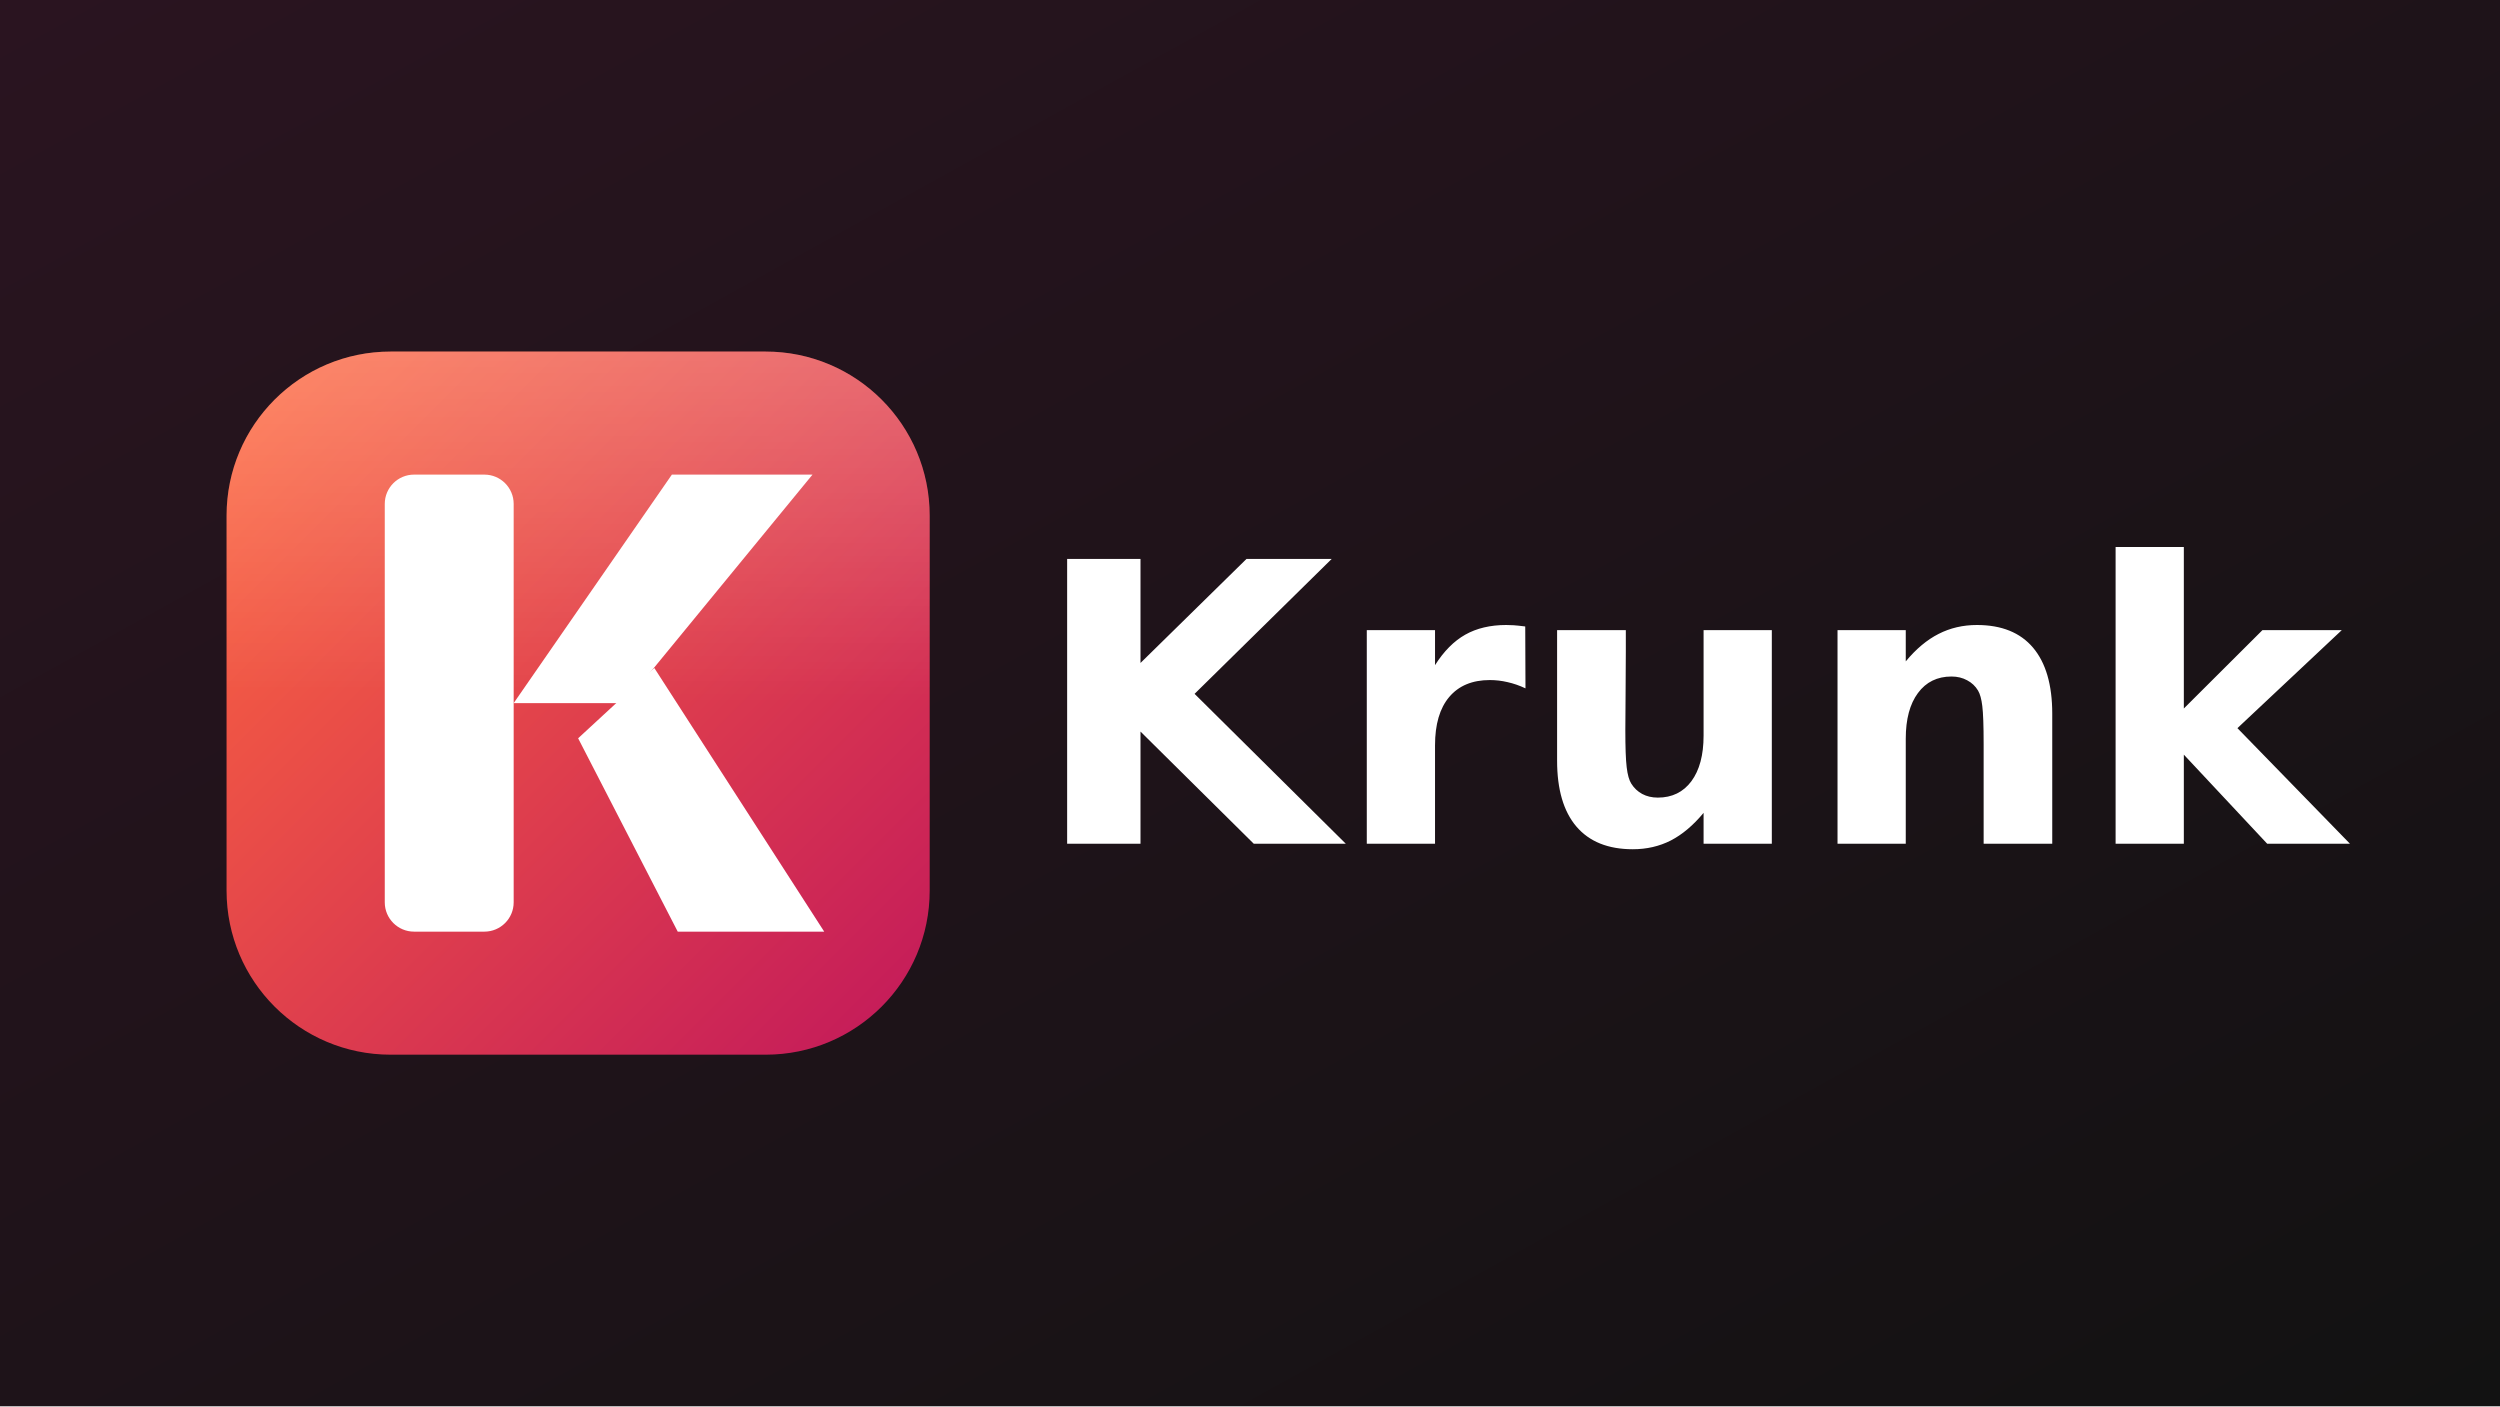
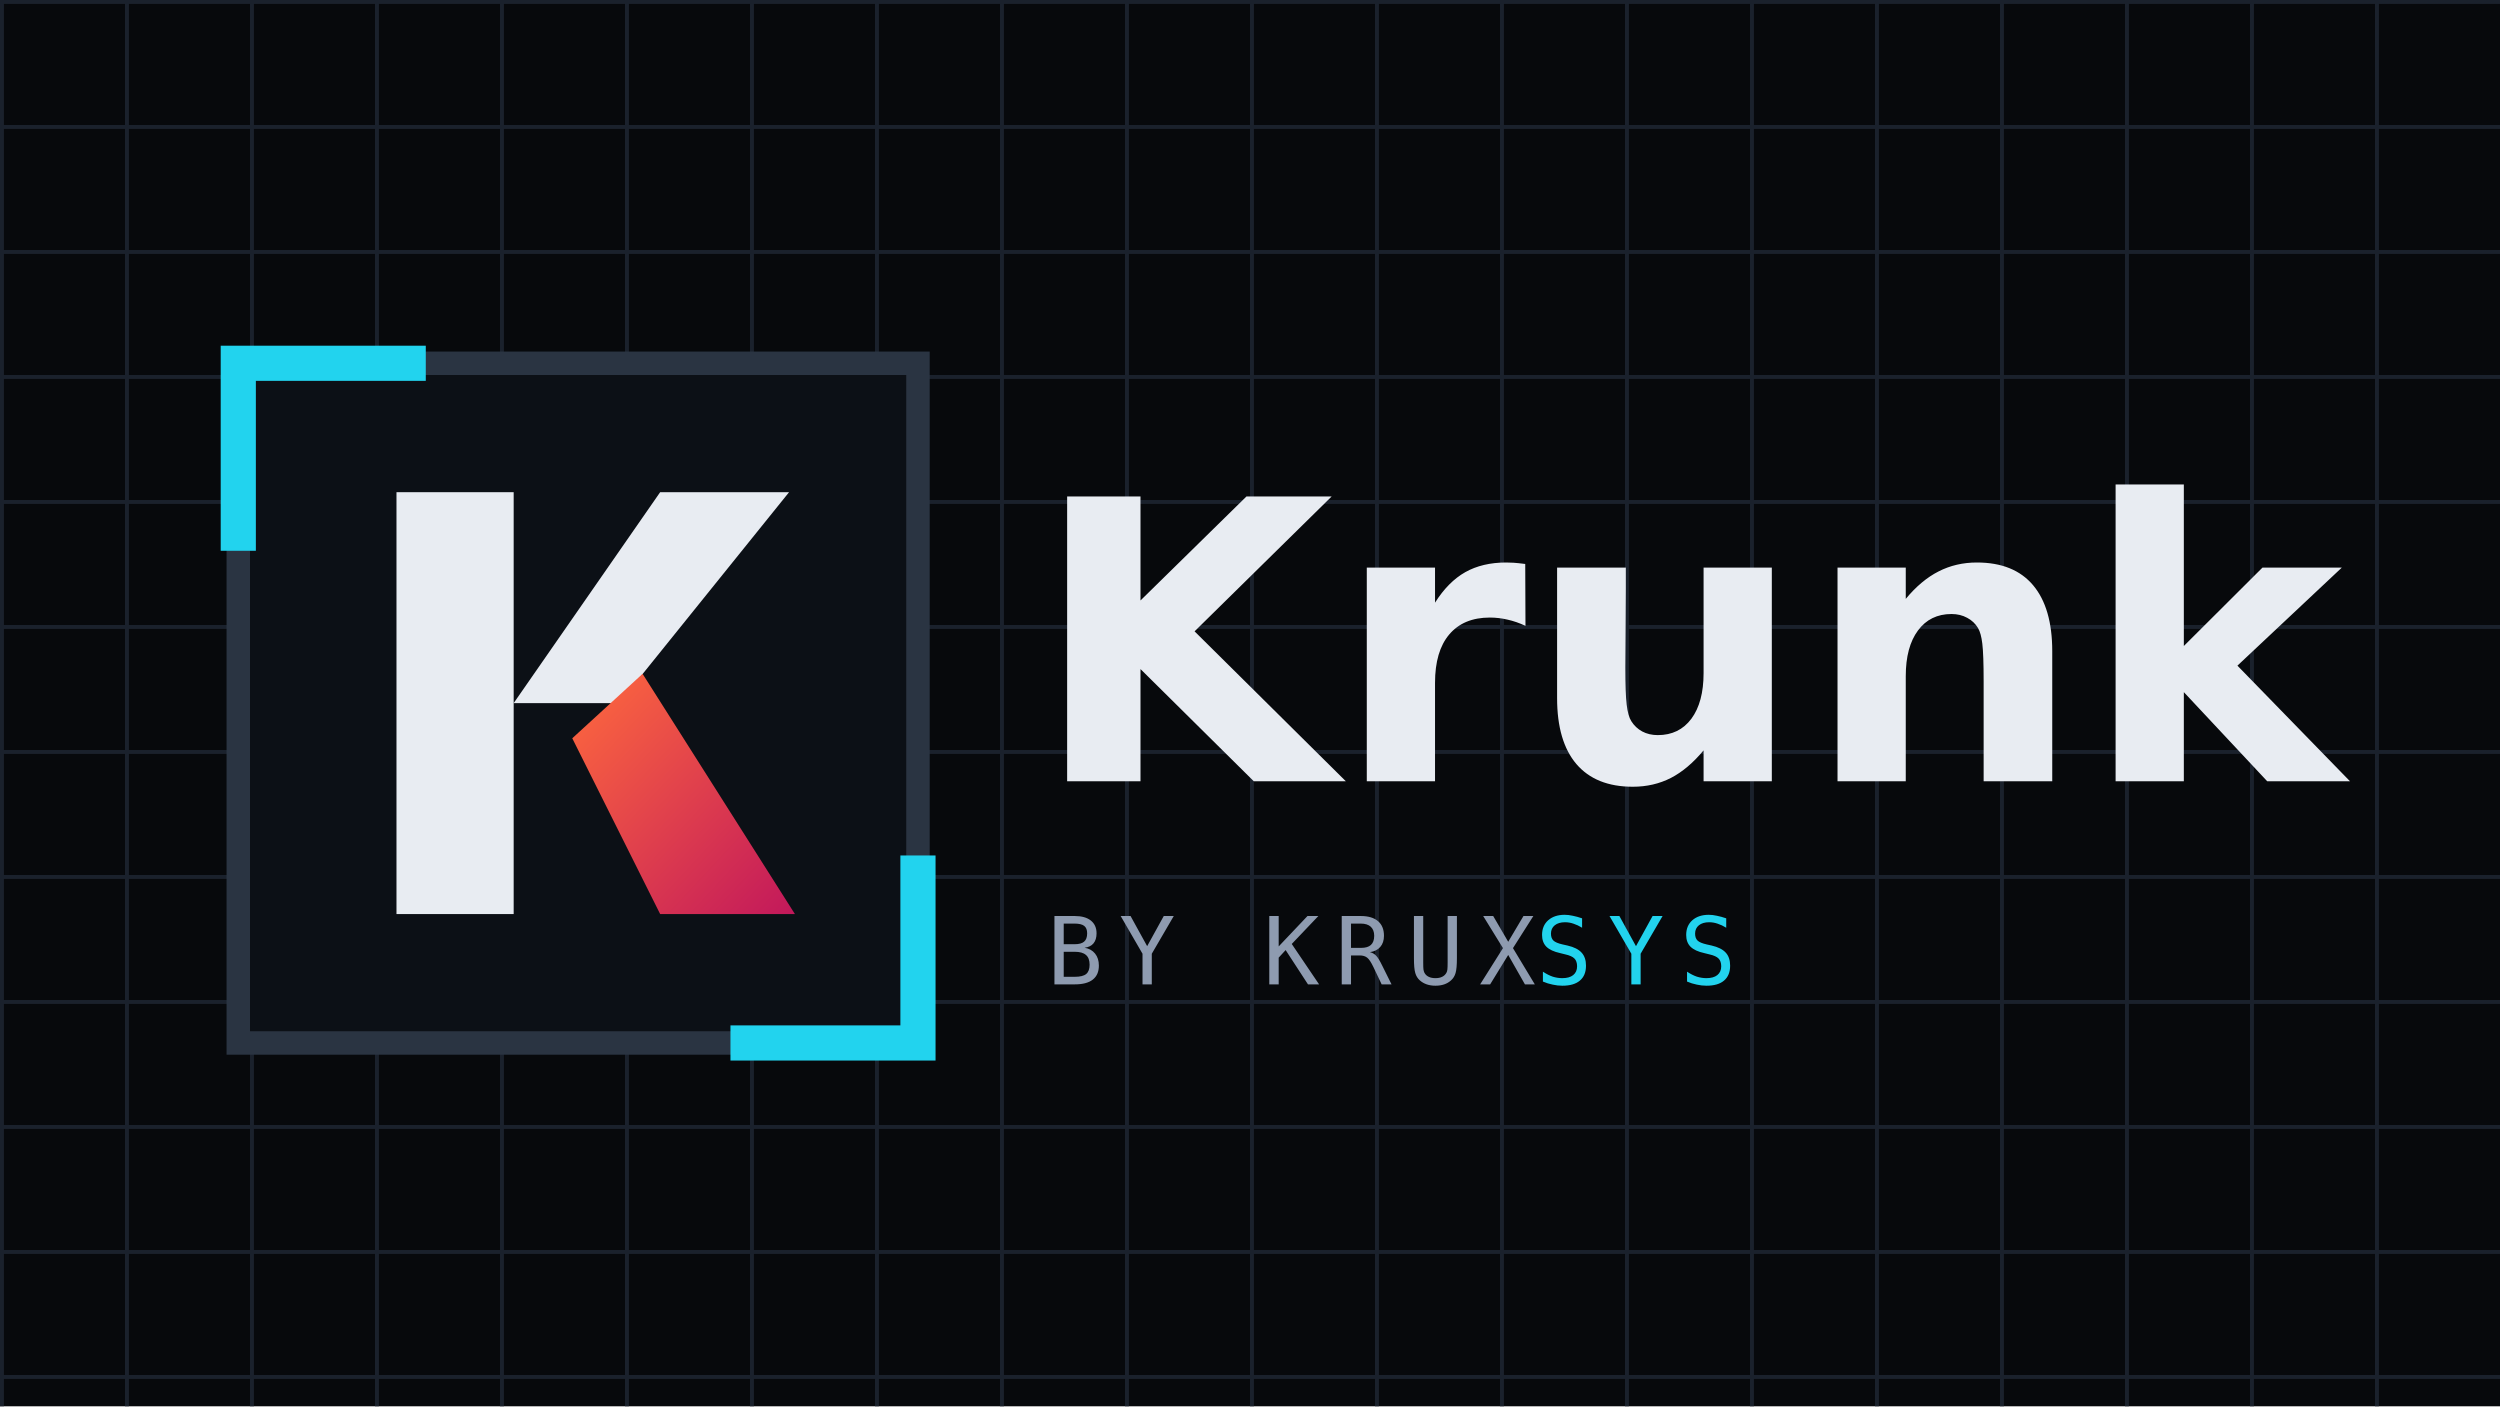
<svg xmlns="http://www.w3.org/2000/svg" width="320" height="180" viewBox="0 0 320 180">
  <defs>
-     <linearGradient id="card" x1="0" y1="0" x2="1" y2="1">
-       <stop offset="0" stop-color="#2a1420" />
-       <stop offset="1" stop-color="#121212" />
-     </linearGradient>
-     <linearGradient id="bg" x1="0" y1="0" x2="1" y2="1">
+     <pattern id="grid" width="16" height="16" patternUnits="userSpaceOnUse">
+       <path d="M16 0H0V16" fill="none" stroke="#1a212c" stroke-width="1" />
+     </pattern>
+     <linearGradient id="crunch" x1="0" y1="0" x2="1" y2="1">
      <stop offset="0" stop-color="#ff6a3d" />
      <stop offset="1" stop-color="#c2185b" />
    </linearGradient>
-     <linearGradient id="shine" x1="0" y1="0" x2="0" y2="1">
-       <stop offset="0" stop-color="#ffffff" stop-opacity="0.22" />
-       <stop offset="0.5" stop-color="#ffffff" stop-opacity="0" />
-     </linearGradient>
  </defs>
-   <rect width="320" height="180" fill="url(#card)" />
+   <rect width="320" height="180" fill="#07090c" />
+   <rect width="320" height="180" fill="url(#grid)" />
  <g transform="translate(26 42) scale(0.375)">
-     <rect x="8" y="8" width="240" height="240" rx="56" fill="url(#bg)" />
-     <rect x="8" y="8" width="240" height="240" rx="56" fill="url(#shine)" />
-     <rect x="62" y="50" width="44" height="156" rx="10" fill="#fff" />
-     <path d="M106 128 L160 50 L208 50 L144 128 Z" fill="#fff" />
-     <path d="M128 140 L154 116 L212 206 L162 206 Z" fill="#fff" />
+     <rect x="12" y="12" width="232" height="232" fill="#0c1016" stroke="#2a3442" stroke-width="8" />
+     <path d="M12 76V12h64M180 244h64v-64" fill="none" stroke="#22d3ee" stroke-width="12" />
+     <rect x="66" y="56" width="40" height="144" fill="#e8ecf2" />
+     <path d="M106 128 156 56h44l-58 72Z" fill="#e8ecf2" />
+     <path d="M126 140 150 118l52 82h-46Z" fill="url(#crunch)" />
  </g>
-   <text x="132" y="108" font-family="DejaVu Sans, sans-serif" font-weight="bold" font-size="50" fill="#ffffff">Krunk</text>
+   <text x="132" y="100" font-family="DejaVu Sans, sans-serif" font-weight="bold" font-size="50" fill="#e8ecf2">Krunk</text>
+   <text x="134" y="126" font-family="DejaVu Sans Mono, monospace" font-size="12" letter-spacing="2" fill="#8e9bb0">BY KRUX<tspan fill="#22d3ee">SYS</tspan>
+   </text>
</svg>
